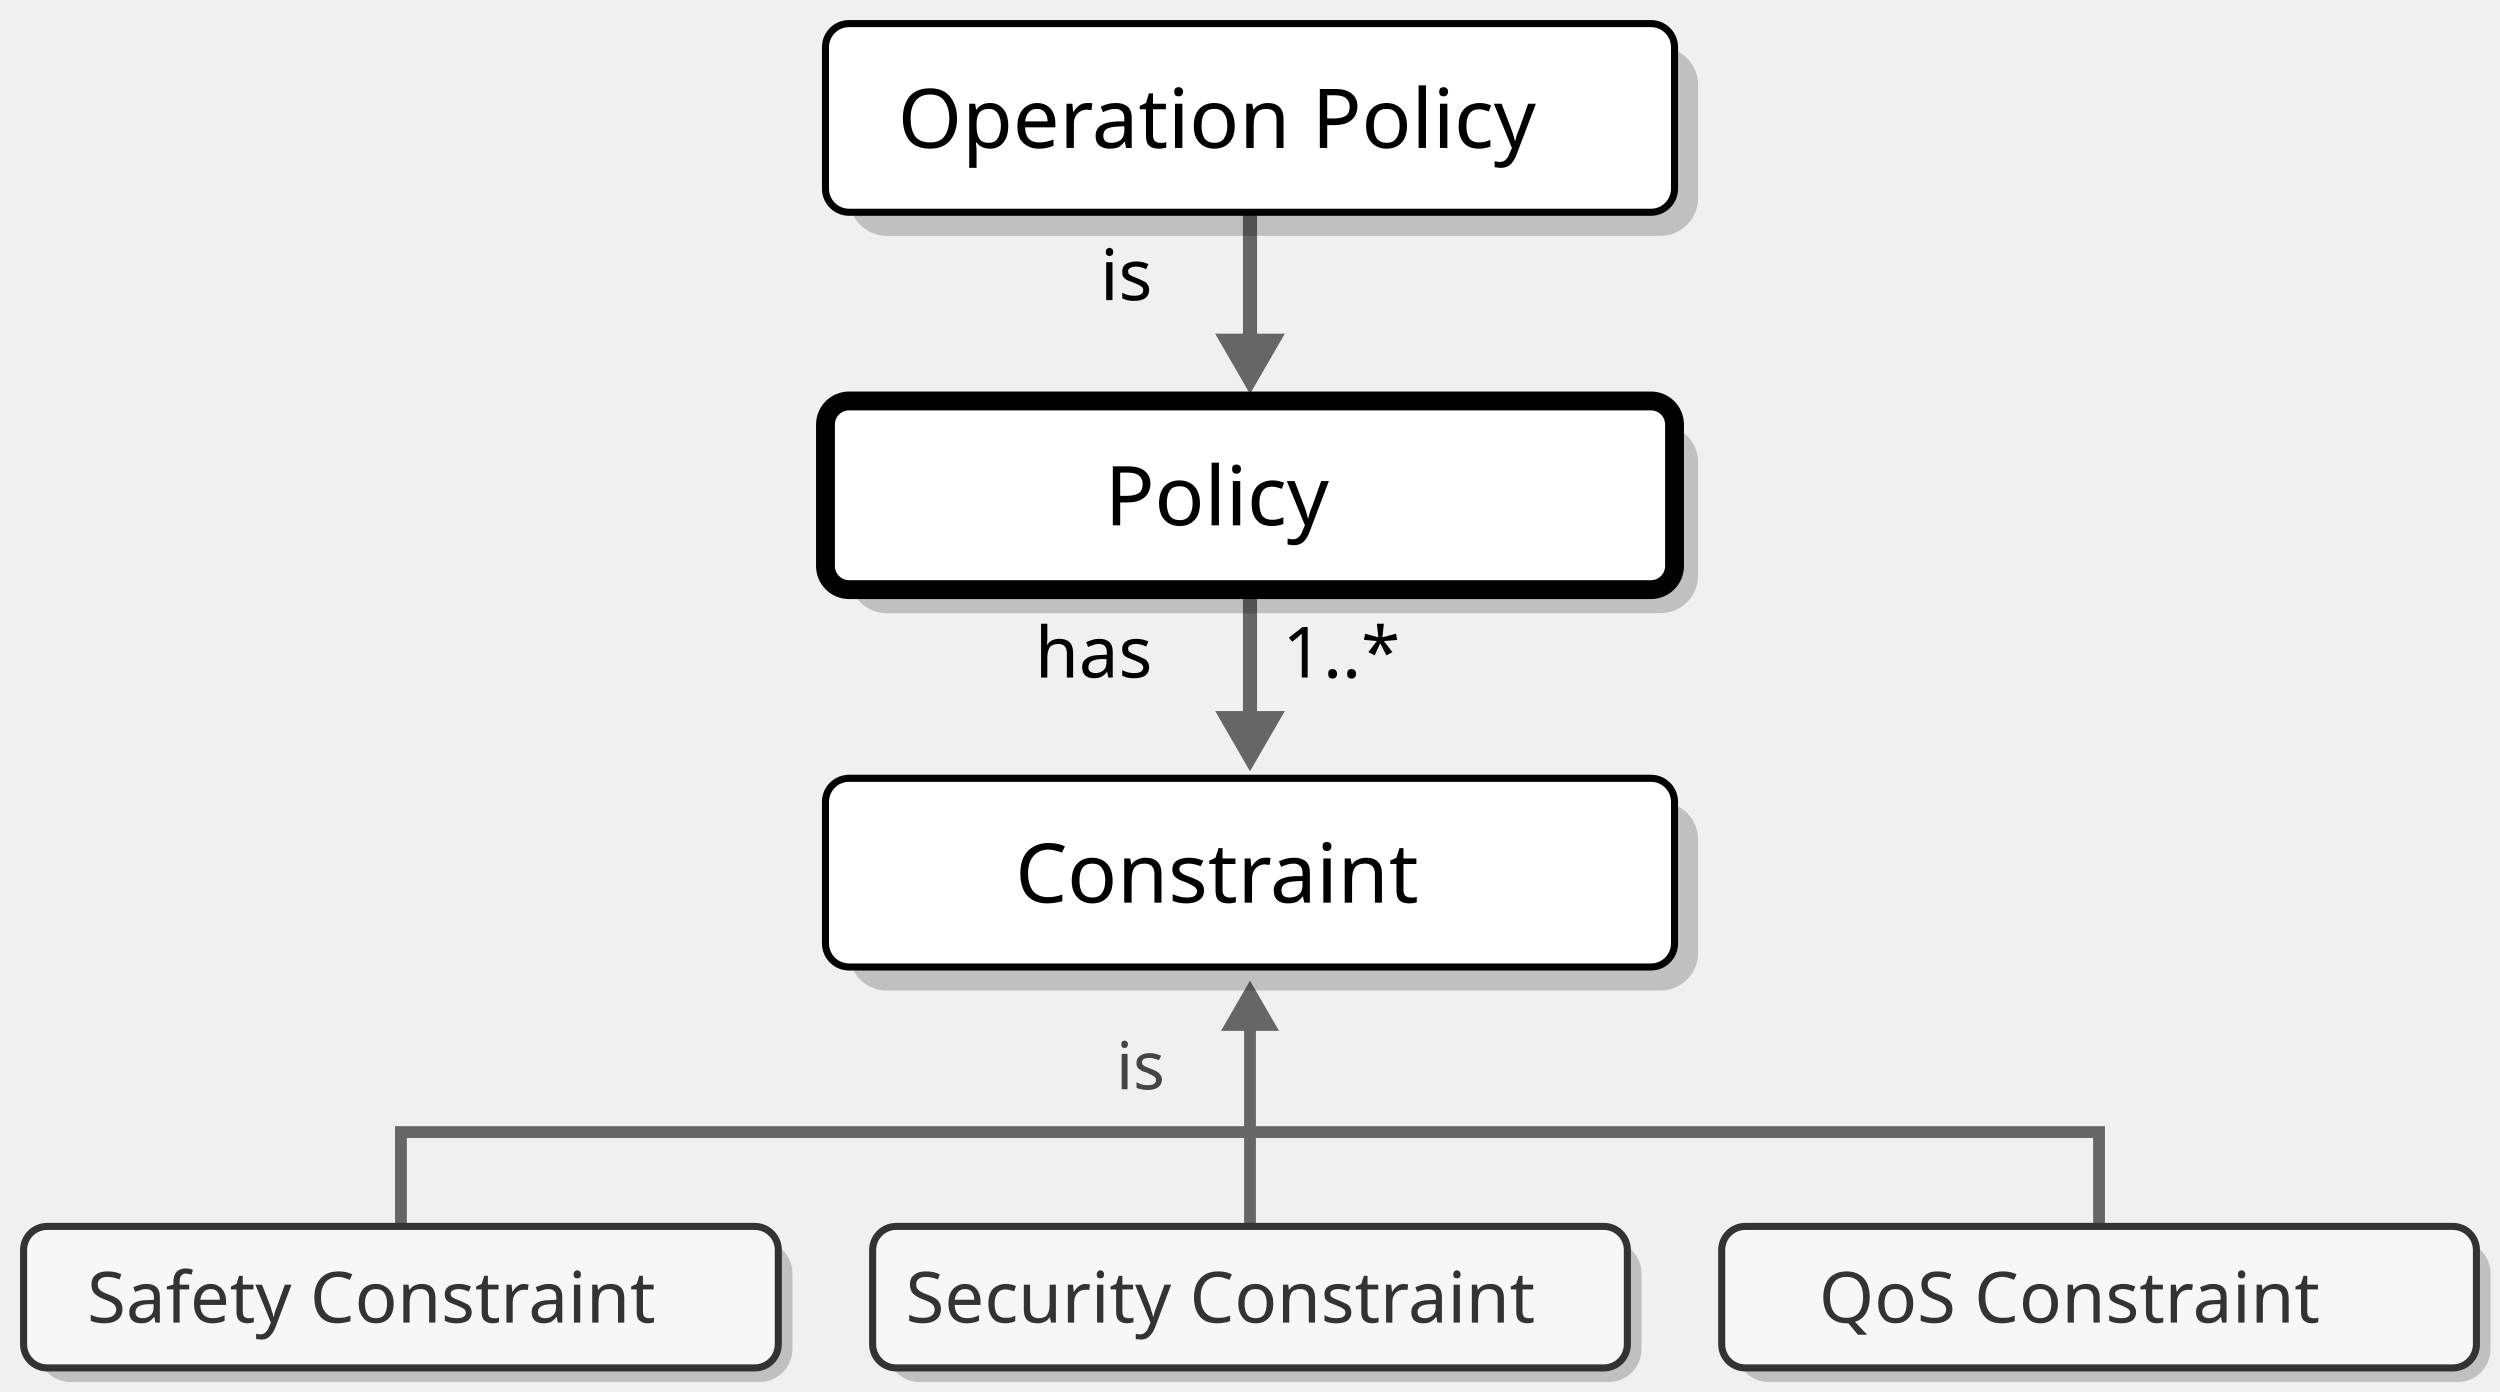
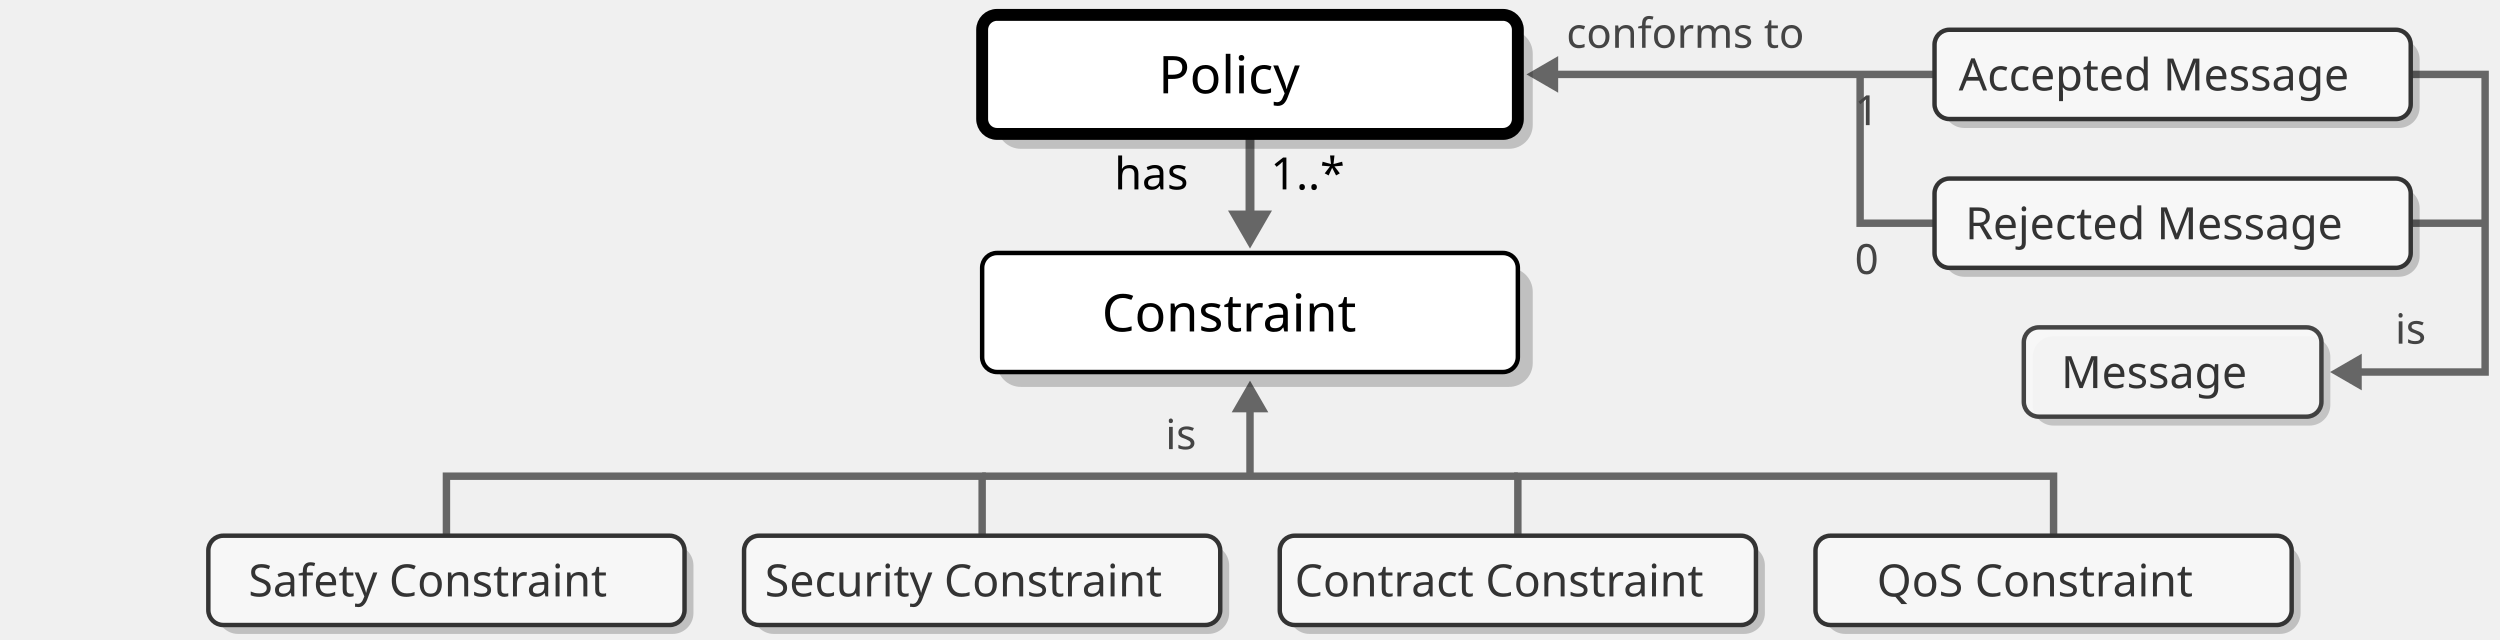
- <svg xmlns="http://www.w3.org/2000/svg" xmlns:xlink="http://www.w3.org/1999/xlink" width="106mm" height="59mm" version="1.1" viewBox="0 0 106 59" id="svg162">
+ <svg xmlns="http://www.w3.org/2000/svg" xmlns:xlink="http://www.w3.org/1999/xlink" width="168mm" height="43mm" version="1.1" viewBox="0 0 168 43" id="svg162">
  <defs id="defs5">
    <marker id="a" overflow="visible" orient="auto">
      <path transform="scale(0.4)" d="M 5.77,0 -2.88,5 V -5 Z" fill="context-stroke" fill-rule="evenodd" stroke="context-stroke" stroke-width="1pt" id="path2" />
    </marker>
    <marker id="e" overflow="visible" orient="auto">
      <path transform="scale(0.4)" d="M 5.77,0 -2.88,5 V -5 Z" fill="context-stroke" fill-rule="evenodd" stroke="context-stroke" stroke-width="1pt" id="path824" />
    </marker>
    <marker id="a-2" overflow="visible" orient="auto">
      <path transform="scale(0.4)" d="M 5.77,0 -2.88,5 V -5 Z" fill="context-stroke" fill-rule="evenodd" stroke="context-stroke" stroke-width="1pt" id="path2-3" />
    </marker>
    <marker id="a-3" overflow="visible" orient="auto">
      <path transform="scale(0.4)" d="M 5.77,0 -2.88,5 V -5 Z" fill="context-stroke" fill-rule="evenodd" stroke="context-stroke" stroke-width="1pt" id="path2-2" />
    </marker>
    <marker id="a-0" overflow="visible" orient="auto">
      <path transform="scale(0.4)" d="M 5.77,0 -2.88,5 V -5 Z" fill="context-stroke" fill-rule="evenodd" stroke="context-stroke" stroke-width="1pt" id="path2-4" />
    </marker>
  </defs>
-   <path d="m 53,25 v 6" marker-end="url(#a-0)" id="path16006" style="fill:none;stroke:#666666;stroke-width:0.6;stroke-miterlimit:4;stroke-dasharray:none;marker-end:url(#a-0)" />
-   <path style="fill:none;stroke:#666666;stroke-width:0.5;stroke-linecap:butt;stroke-linejoin:miter;stroke-miterlimit:4;stroke-dasharray:none;stroke-opacity:1" d="m 17,52 v -4 L 89,48 v 4" id="path12957" />
-   <path d="M 53,52 V 43" marker-end="url(#a-0)" id="path7058" style="fill:none;stroke:#666666;stroke-width:0.5;stroke-miterlimit:4;stroke-dasharray:none;marker-end:url(#a-0)" />
-   <path d="M 53,9 V 15" marker-end="url(#a-0)" id="path1313" style="fill:none;stroke:#666666;stroke-width:0.6;stroke-miterlimit:4;stroke-dasharray:none;marker-end:url(#a-0)" />
-   <rect id="rect896" x="36" y="18" width="36" height="8" rx="1.6" fill="none" opacity="0.913" stroke="#000000" stroke-linejoin="round" stroke-width="0.333" style="opacity:1;fill:#000000;fill-opacity:0.2;stroke:none;stroke-width:0.8;stroke-miterlimit:4;stroke-dasharray:none" />
-   <rect id="rect45004" x="35" y="17" width="36" height="8" rx="1" fill="none" opacity="0.913" stroke="#000000" stroke-linejoin="round" stroke-width="0.333" style="opacity:1;fill:#ffffff;fill-opacity:1;stroke-width:0.8;stroke-miterlimit:4;stroke-dasharray:none" />
-   <text x="52.958" y="22.272" font-size="3.5px" style="line-height:1.25;font-family:sans-serif;stroke-width:0.265" xml:space="preserve" id="text44012">
-     <tspan x="52.958" y="22.272" font-size="3.5px" stroke-width="0.265" text-align="center" text-anchor="middle" id="tspan44010">Policy</tspan>
+   <path style="fill:none;stroke:#666666;stroke-width:0.5;stroke-linecap:butt;stroke-linejoin:miter;stroke-miterlimit:4;stroke-dasharray:none;stroke-opacity:1" d="m 162,15 h 5" id="path11162" />
+   <path d="m 162,5 h 5 L 167,25 h -9" marker-end="url(#a-0)" id="path4611" style="fill:none;stroke:#666666;stroke-width:0.5;stroke-miterlimit:4;stroke-dasharray:none;marker-end:url(#a-0)" />
+   <path style="fill:none;stroke:#666666;stroke-width:0.5;stroke-linecap:butt;stroke-linejoin:miter;stroke-miterlimit:4;stroke-dasharray:none;stroke-opacity:1" d="M 125,5 V 15 h 5" id="path10711" />
+   <path d="m 84,32 7e-6,-5" marker-end="url(#a-0)" id="path7058" style="fill:none;stroke:#666666;stroke-width:0.5;stroke-miterlimit:4;stroke-dasharray:none;marker-end:url(#a-0)" />
+   <path style="fill:none;stroke:#666666;stroke-width:0.5;stroke-linecap:butt;stroke-linejoin:miter;stroke-miterlimit:4;stroke-dasharray:none;stroke-opacity:1" d="m 30,36 v -4 h 36 v 4" id="path12957" />
+   <use x="0" y="0" xlink:href="#path12957" id="use6781" transform="translate(72)" width="100%" height="100%" />
+   <path d="m 130,5 -26,-5e-7" marker-end="url(#a-0)" id="path1710" style="fill:none;stroke:#666666;stroke-width:0.5;stroke-miterlimit:4;stroke-dasharray:none;marker-end:url(#a-0)" />
+   <path d="M 84,9 V 15" marker-end="url(#a-0)" id="path16006" style="fill:none;stroke:#666666;stroke-width:0.6;stroke-miterlimit:4;stroke-dasharray:none;marker-end:url(#a-0)" />
+   <rect id="rect896" x="67" y="2" width="36" height="8" rx="1.6" fill="none" opacity="0.913" stroke="#000000" stroke-linejoin="round" stroke-width="0.333" style="opacity:1;fill:#000000;fill-opacity:0.2;stroke:none;stroke-width:0.8;stroke-miterlimit:4;stroke-dasharray:none" />
+   <rect id="rect45004" x="66" y="1" width="36" height="8" rx="1" fill="none" opacity="0.913" stroke="#000000" stroke-linejoin="round" stroke-width="0.333" style="opacity:1;fill:#ffffff;fill-opacity:1;stroke-width:0.8;stroke-miterlimit:4;stroke-dasharray:none" />
+   <text x="83.958" y="6.272" font-size="3.5px" style="line-height:1.25;font-family:sans-serif;stroke-width:0.265" xml:space="preserve" id="text44012">
+     <tspan x="83.958" y="6.272" font-size="3.5px" stroke-width="0.265" text-align="center" text-anchor="middle" id="tspan44010">Policy</tspan>
  </text>
-   <text xml:space="preserve" style="font-size:2.8px;line-height:1.25;font-family:sans-serif;stroke-width:0.265" x="51.569" y="46.185" id="text8921">
-     <tspan id="tspan8919" style="font-size:2.8px;text-align:end;text-anchor:end;fill:#444444;fill-opacity:1;stroke-width:0.265" x="51.569" y="46.185">is</tspan>
+   <text xml:space="preserve" style="font-size:2.8px;line-height:1.25;font-family:sans-serif;stroke-width:0.265" x="82.569" y="30.185" id="text8921">
+     <tspan id="tspan8919" style="font-size:2.8px;text-align:end;text-anchor:end;fill:#444444;fill-opacity:1;stroke-width:0.265" x="82.569" y="30.185">is</tspan>
  </text>
-   <g id="g7355" transform="translate(-52,27)">
+   <g id="g7355" transform="translate(-39,11)">
    <rect id="rect7015" x="53.6" y="25.6" width="32" height="6" rx="1.4" fill="none" opacity="0.913" stroke="#000000" stroke-linejoin="round" stroke-width="0.333" style="opacity:1;fill:#000000;fill-opacity:0.2;stroke:none;stroke-width:0.3;stroke-miterlimit:4;stroke-dasharray:none;stroke-opacity:1" />
    <rect id="rect1250" x="53" y="25" width="32" height="6" rx="1" fill="none" opacity="0.913" stroke="#000000" stroke-linejoin="round" stroke-width="0.333" style="opacity:1;fill:#f7f7f7;fill-opacity:1;stroke:#333333;stroke-width:0.3;stroke-miterlimit:4;stroke-dasharray:none;stroke-opacity:1" />
  </g>
-   <use x="0" y="0" xlink:href="#g7355" id="use12673" transform="translate(36)" width="100%" height="100%" />
-   <text x="16.915" y="56.079" font-size="3.5px" style="font-size:3px;line-height:1.25;font-family:sans-serif;stroke-width:0.265" xml:space="preserve" id="text15009">
-     <tspan x="16.915" y="56.079" font-size="3.5px" stroke-width="0.265" text-align="center" text-anchor="middle" id="tspan15007" style="font-size:3px;fill:#333333;fill-opacity:1">Safety Constraint</tspan>
+   <use x="0" y="0" xlink:href="#g7355" id="use12673" transform="translate(72)" width="100%" height="100%" />
+   <text x="29.915" y="40.079" font-size="3.5px" style="font-size:3px;line-height:1.25;font-family:sans-serif;stroke-width:0.265" xml:space="preserve" id="text15009">
+     <tspan x="29.915" y="40.079" font-size="3.5px" stroke-width="0.265" text-align="center" text-anchor="middle" id="tspan15007" style="font-size:3px;fill:#333333;fill-opacity:1">Safety Constraint</tspan>
  </text>
-   <text x="52.915" y="56.079" font-size="3.5px" style="font-size:3px;line-height:1.25;font-family:sans-serif;stroke-width:0.265" xml:space="preserve" id="text12683">
-     <tspan x="52.915" y="56.079" font-size="3.5px" stroke-width="0.265" text-align="center" text-anchor="middle" id="tspan12681" style="font-size:3px;fill:#333333;fill-opacity:1">Security Constraint</tspan>
+   <text x="101.915" y="40.079" font-size="3.5px" style="font-size:3px;line-height:1.25;font-family:sans-serif;stroke-width:0.265" xml:space="preserve" id="text12683">
+     <tspan x="101.915" y="40.079" font-size="3.5px" stroke-width="0.265" text-align="center" text-anchor="middle" id="tspan12681" style="font-size:3px;fill:#333333;fill-opacity:1">Contract Constraint</tspan>
  </text>
-   <use x="0" y="0" xlink:href="#g7355" id="use12691" transform="translate(72)" width="100%" height="100%" />
-   <text x="88.915" y="56.079" font-size="3.5px" style="font-size:3px;line-height:1.25;font-family:sans-serif;stroke-width:0.265" xml:space="preserve" id="text12695">
-     <tspan x="88.915" y="56.079" font-size="3.5px" stroke-width="0.265" text-align="center" text-anchor="middle" id="tspan12693" style="font-size:3px;fill:#333333;fill-opacity:1">QoS Constraint</tspan>
+   <use x="0" y="0" xlink:href="#g7355" id="use12691" transform="translate(108)" width="100%" height="100%" />
+   <text x="137.915" y="40.079" font-size="3.5px" style="font-size:3px;line-height:1.25;font-family:sans-serif;stroke-width:0.265" xml:space="preserve" id="text12695">
+     <tspan x="137.915" y="40.079" font-size="3.5px" stroke-width="0.265" text-align="center" text-anchor="middle" id="tspan12693" style="font-size:3px;fill:#333333;fill-opacity:1">QoS Constraint</tspan>
  </text>
-   <g id="g10267">
-     <rect id="rect1305" x="36" y="2" width="36" height="8" rx="1.6" fill="none" opacity="0.913" stroke="#000000" stroke-linejoin="round" stroke-width="0.333" style="opacity:1;fill:#000000;fill-opacity:0.2;stroke:none;stroke-width:0.8;stroke-miterlimit:4;stroke-dasharray:none" />
-     <rect id="rect1307" x="35" y="1" width="36" height="8" rx="1" fill="none" opacity="0.913" stroke="#000000" stroke-linejoin="round" stroke-width="0.333" style="opacity:1;fill:#ffffff;fill-opacity:1;stroke-width:0.3;stroke-miterlimit:4;stroke-dasharray:none" />
+   <g id="use10269" transform="translate(31.00001,16)">
+     <rect id="rect984" x="36" y="2" width="36" height="8" rx="1.6" fill="none" opacity="0.913" stroke="#000000" stroke-linejoin="round" stroke-width="0.333" style="opacity:1;fill:#000000;fill-opacity:0.2;stroke:none;stroke-width:0.8;stroke-miterlimit:4;stroke-dasharray:none" />
+     <rect id="rect986" x="35" y="1" width="36" height="8" rx="1" fill="none" opacity="0.913" stroke="#000000" stroke-linejoin="round" stroke-width="0.333" style="opacity:1;fill:#ffffff;fill-opacity:1;stroke-width:0.3;stroke-miterlimit:4;stroke-dasharray:none" />
  </g>
-   <use x="0" y="0" xlink:href="#g10267" id="use10269" transform="translate(5.0999999e-7,32)" width="100%" height="100%" />
-   <text x="52.958" y="6.272" font-size="3.5px" style="line-height:1.25;font-family:sans-serif;stroke-width:0.265" xml:space="preserve" id="text1311">
-     <tspan x="52.958" y="6.272" font-size="3.5px" stroke-width="0.265" text-align="center" text-anchor="middle" id="tspan1309">Operation Policy</tspan>
+   <text x="83.958" y="22.272" font-size="3.5px" style="line-height:1.25;font-family:sans-serif;stroke-width:0.265" xml:space="preserve" id="text10273">
+     <tspan x="83.958" y="22.272" font-size="3.5px" stroke-width="0.265" text-align="center" text-anchor="middle" id="tspan10271">Constraint</tspan>
  </text>
-   <text xml:space="preserve" style="font-size:3px;line-height:1.25;font-family:sans-serif;stroke-width:0.265" x="51.203" y="12.727" id="text1317">
-     <tspan id="tspan1315" style="font-size:3px;text-align:end;text-anchor:end;fill:#000000;fill-opacity:1;stroke-width:0.265" x="51.203" y="12.727">is</tspan>
+   <text xml:space="preserve" style="font-size:3px;line-height:1.25;font-family:sans-serif;stroke-width:0.265" x="85.384" y="12.727" id="text14312">
+     <tspan id="tspan14310" style="stroke-width:0.265" x="85.384" y="12.727">1..*</tspan>
  </text>
-   <text x="52.958" y="38.272" font-size="3.5px" style="line-height:1.25;font-family:sans-serif;stroke-width:0.265" xml:space="preserve" id="text10273">
-     <tspan x="52.958" y="38.272" font-size="3.5px" stroke-width="0.265" text-align="center" text-anchor="middle" id="tspan10271">Constraint</tspan>
+   <text xml:space="preserve" style="font-size:3px;line-height:1.25;font-family:sans-serif;stroke-width:0.265" x="82.203" y="12.727" id="text16010">
+     <tspan id="tspan16008" style="font-size:3px;text-align:end;text-anchor:end;fill:#000000;fill-opacity:1;stroke-width:0.265" x="82.203" y="12.727">has</tspan>
  </text>
-   <text xml:space="preserve" style="font-size:3px;line-height:1.25;font-family:sans-serif;stroke-width:0.265" x="54.384" y="28.727" id="text14312">
-     <tspan id="tspan14310" style="stroke-width:0.265" x="54.384" y="28.727">1..*</tspan>
+   <g id="g982" transform="translate(41.40038,-22.6)" />
+   <use x="0" y="0" xlink:href="#g7355" id="use1704" transform="translate(116.0004,-34)" width="100%" height="100%" />
+   <text x="145.915" y="6.079" font-size="3.5px" style="font-size:3px;line-height:1.25;font-family:sans-serif;stroke-width:0.265" xml:space="preserve" id="text1708">
+     <tspan x="145.915" y="6.079" font-size="3.5px" stroke-width="0.265" text-align="center" text-anchor="middle" id="tspan1706" style="font-size:3px;fill:#333333;fill-opacity:1">Accepted Message</tspan>
  </text>
-   <text xml:space="preserve" style="font-size:3px;line-height:1.25;font-family:sans-serif;stroke-width:0.265" x="51.203" y="28.727" id="text16010">
-     <tspan id="tspan16008" style="font-size:3px;text-align:end;text-anchor:end;fill:#000000;fill-opacity:1;stroke-width:0.265" x="51.203" y="28.727">has</tspan>
+   <text xml:space="preserve" style="font-size:2.8px;line-height:1.25;font-family:sans-serif;stroke-width:0.265" x="123.421" y="3.211" id="text1714">
+     <tspan id="tspan1712" style="font-size:2.8px;text-align:end;text-anchor:end;fill:#444444;fill-opacity:1;stroke-width:0.265" x="123.421" y="3.211">conforms to</tspan>
+   </text>
+   <text xml:space="preserve" style="font-size:2.8px;line-height:1.25;font-family:sans-serif;stroke-width:0.265" x="165.208" y="23.096" id="text4615">
+     <tspan id="tspan4613" style="font-size:2.8px;text-align:end;text-anchor:end;fill:#444444;fill-opacity:1;stroke-width:0.265" x="165.208" y="23.096">is</tspan>
+   </text>
+   <use x="0" y="0" xlink:href="#g7355" id="use4716" transform="translate(36)" width="100%" height="100%" />
+   <text x="65.915" y="40.079" font-size="3.5px" style="font-size:3px;line-height:1.25;font-family:sans-serif;stroke-width:0.265" xml:space="preserve" id="text4720">
+     <tspan x="65.915" y="40.079" font-size="3.5px" stroke-width="0.265" text-align="center" text-anchor="middle" id="tspan4718" style="font-size:3px;fill:#333333;fill-opacity:1">Security Constraint</tspan>
+   </text>
+   <path style="fill:none;stroke:#666666;stroke-width:0.5;stroke-linecap:butt;stroke-linejoin:miter;stroke-miterlimit:4;stroke-dasharray:none;stroke-opacity:1" d="M 66,32 H 102" id="path6835" />
+   <text xml:space="preserve" style="font-size:2.8px;line-height:1.25;font-family:sans-serif;stroke-width:0.265" x="128.422" y="8.412" id="text7677">
+     <tspan id="tspan7675" style="font-size:2.8px;text-align:end;text-anchor:end;fill:#444444;fill-opacity:1;stroke-width:0.265" x="128.422" y="8.412">1</tspan>
+   </text>
+   <use x="0" y="0" xlink:href="#g7355" id="use9575" transform="translate(116.0004,-24)" width="100%" height="100%" />
+   <text x="145.915" y="16.079" font-size="3.5px" style="font-size:3px;line-height:1.25;font-family:sans-serif;stroke-width:0.265" xml:space="preserve" id="text9579">
+     <tspan x="145.915" y="16.079" font-size="3.5px" stroke-width="0.265" text-align="center" text-anchor="middle" id="tspan9577" style="font-size:3px;fill:#333333;fill-opacity:1">Rejected Message</tspan>
+   </text>
+   <text xml:space="preserve" style="font-size:2.8px;line-height:1.25;font-family:sans-serif;stroke-width:0.265" x="128.422" y="18.412" id="text9583">
+     <tspan id="tspan9581" style="font-size:2.8px;text-align:end;text-anchor:end;fill:#444444;fill-opacity:1;stroke-width:0.265" x="128.422" y="18.412">0</tspan>
+   </text>
+   <rect id="rect34477" x="136.6" y="22.6" width="20" height="6" rx="1.4" fill="none" opacity="0.913" stroke="#000000" stroke-linejoin="round" stroke-width="0.333" style="fill:#000000;fill-opacity:0.2;stroke:none;stroke-width:0.3;stroke-miterlimit:4;stroke-dasharray:none;stroke-opacity:1" />
+   <rect id="rect34479" x="136" y="22" width="20" height="6" rx="1" fill="none" opacity="0.913" stroke="#000000" stroke-linejoin="round" stroke-width="0.333" style="fill:#f7f7f7;fill-opacity:1;stroke:#333333;stroke-width:0.3;stroke-miterlimit:4;stroke-dasharray:none;stroke-opacity:1" />
+   <text x="145.927" y="26.079" font-size="3.5px" style="font-size:3px;line-height:1.25;font-family:sans-serif;stroke-width:0.265" xml:space="preserve" id="text34485">
+     <tspan x="145.927" y="26.079" font-size="3.5px" stroke-width="0.265" text-align="center" text-anchor="middle" id="tspan34483" style="font-size:3px;fill:#333333;fill-opacity:1">Message</tspan>
  </text>
</svg>
